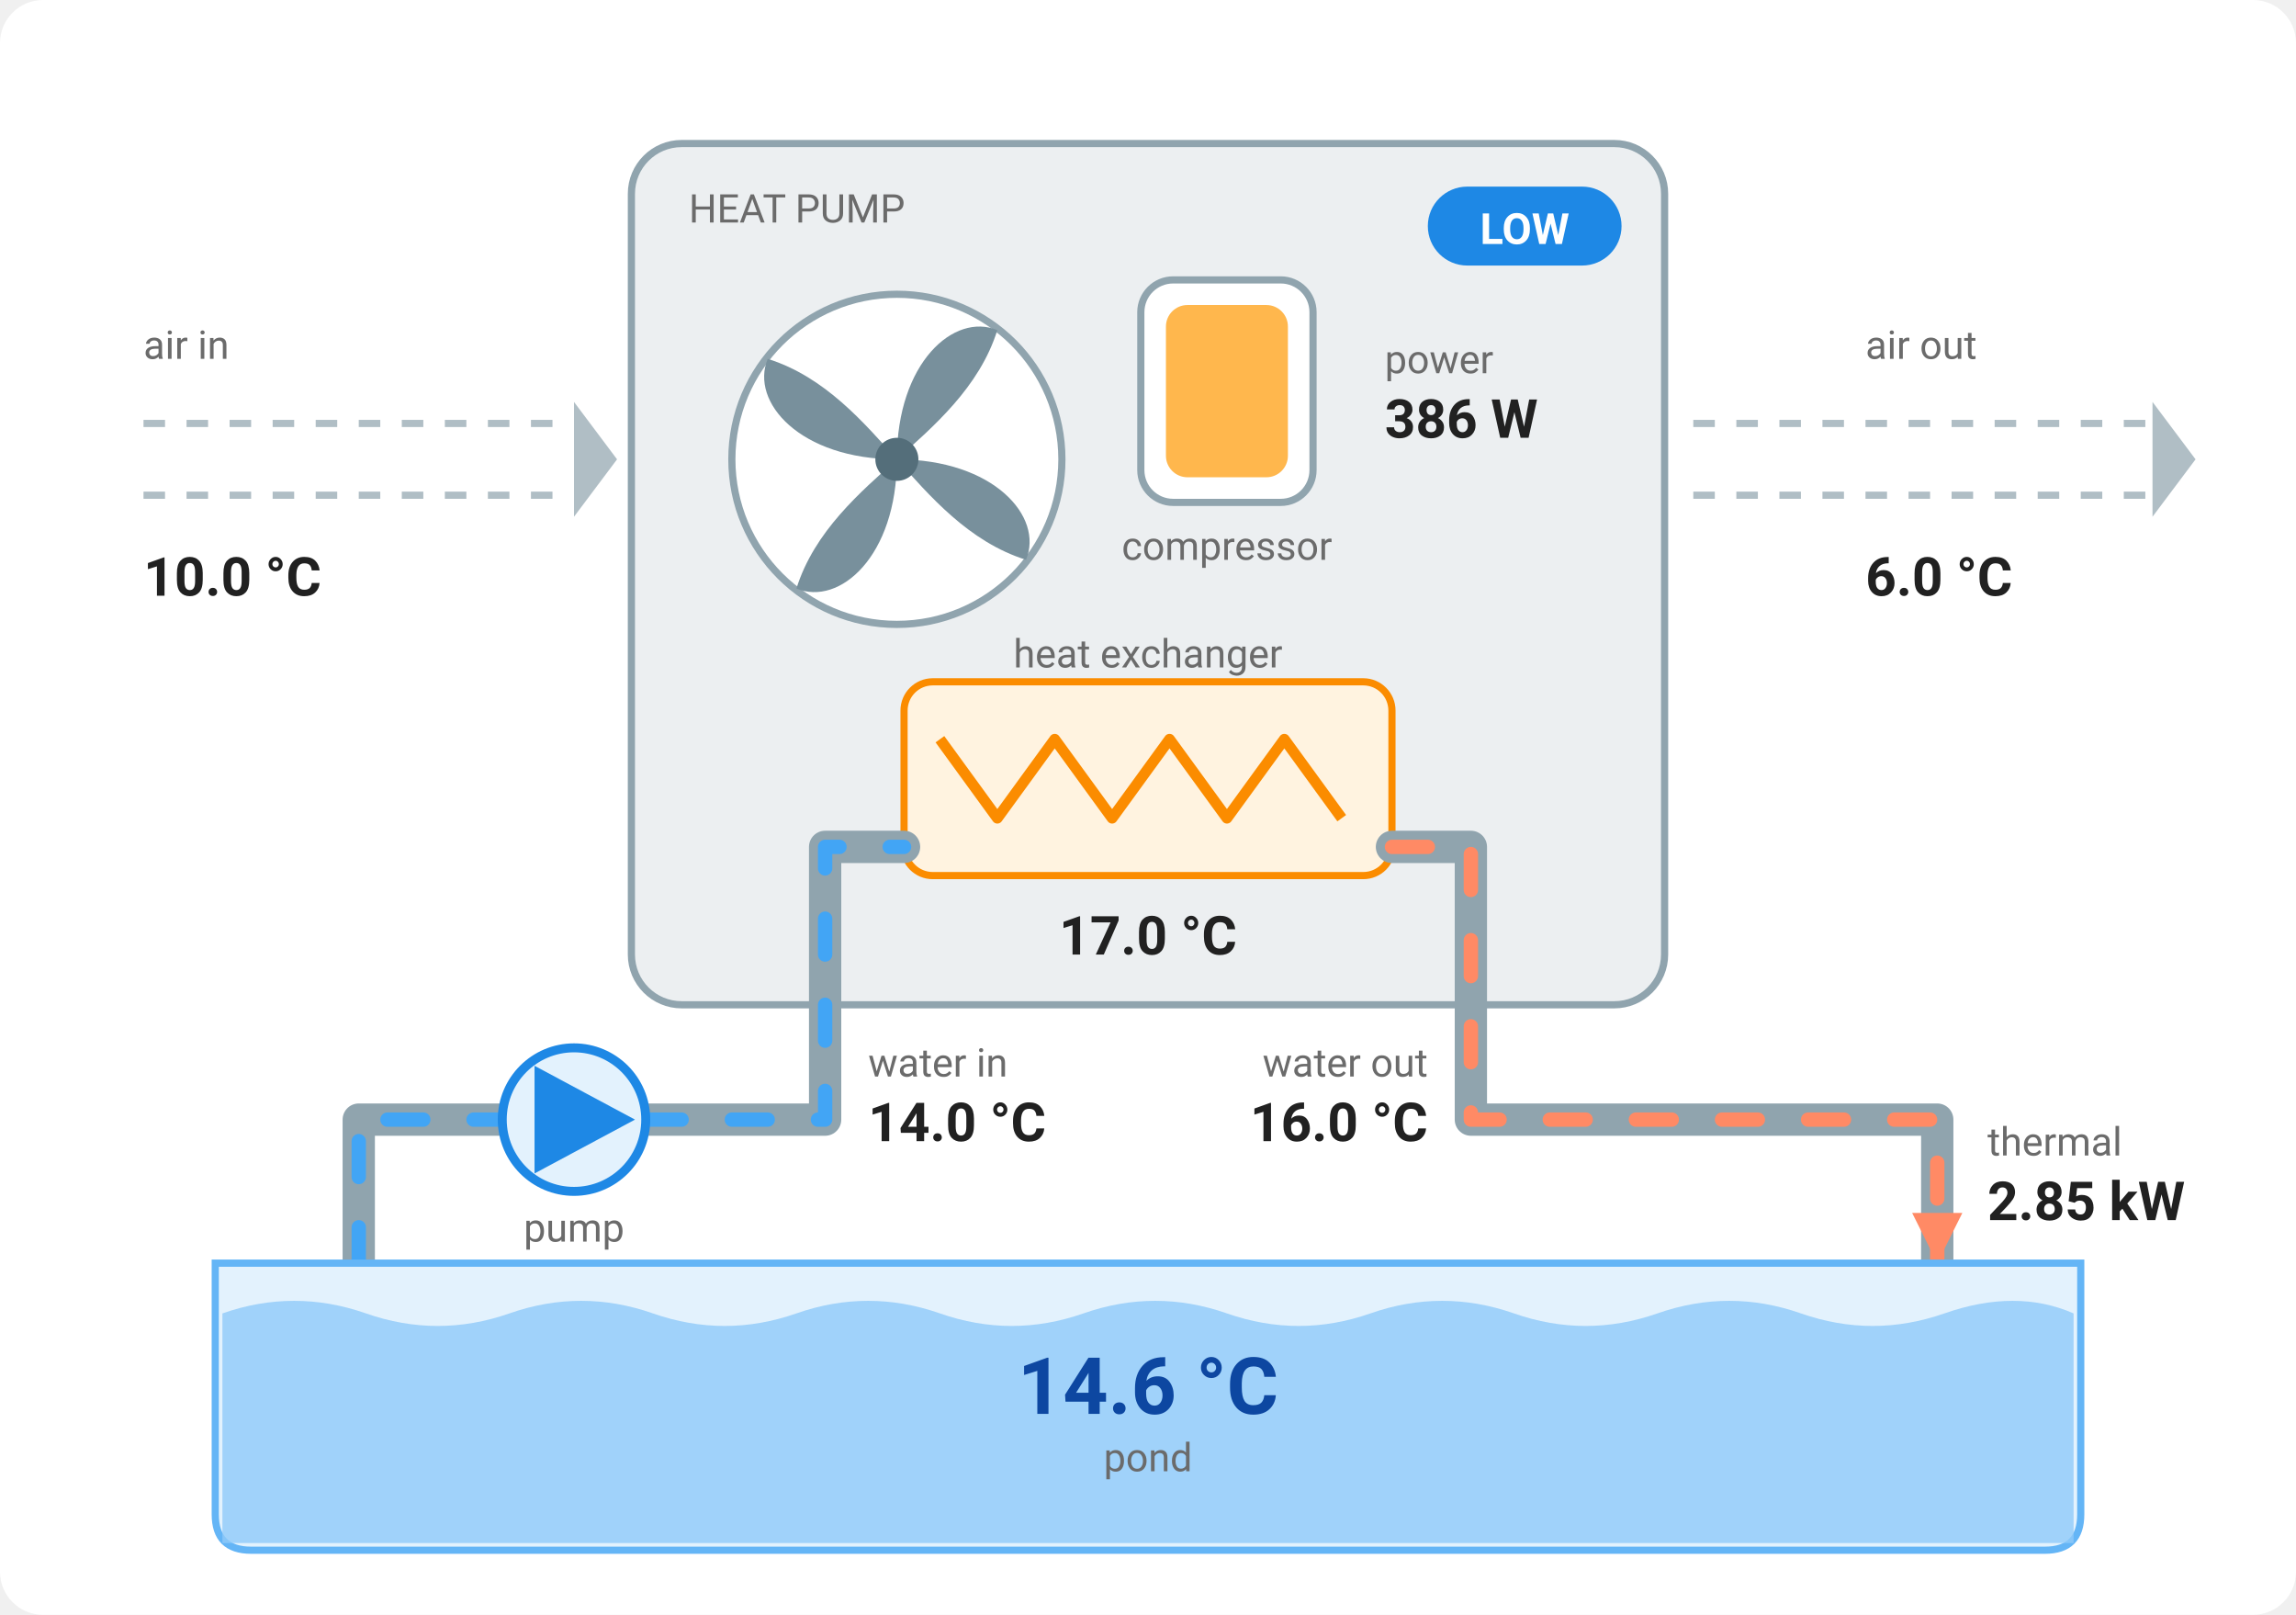
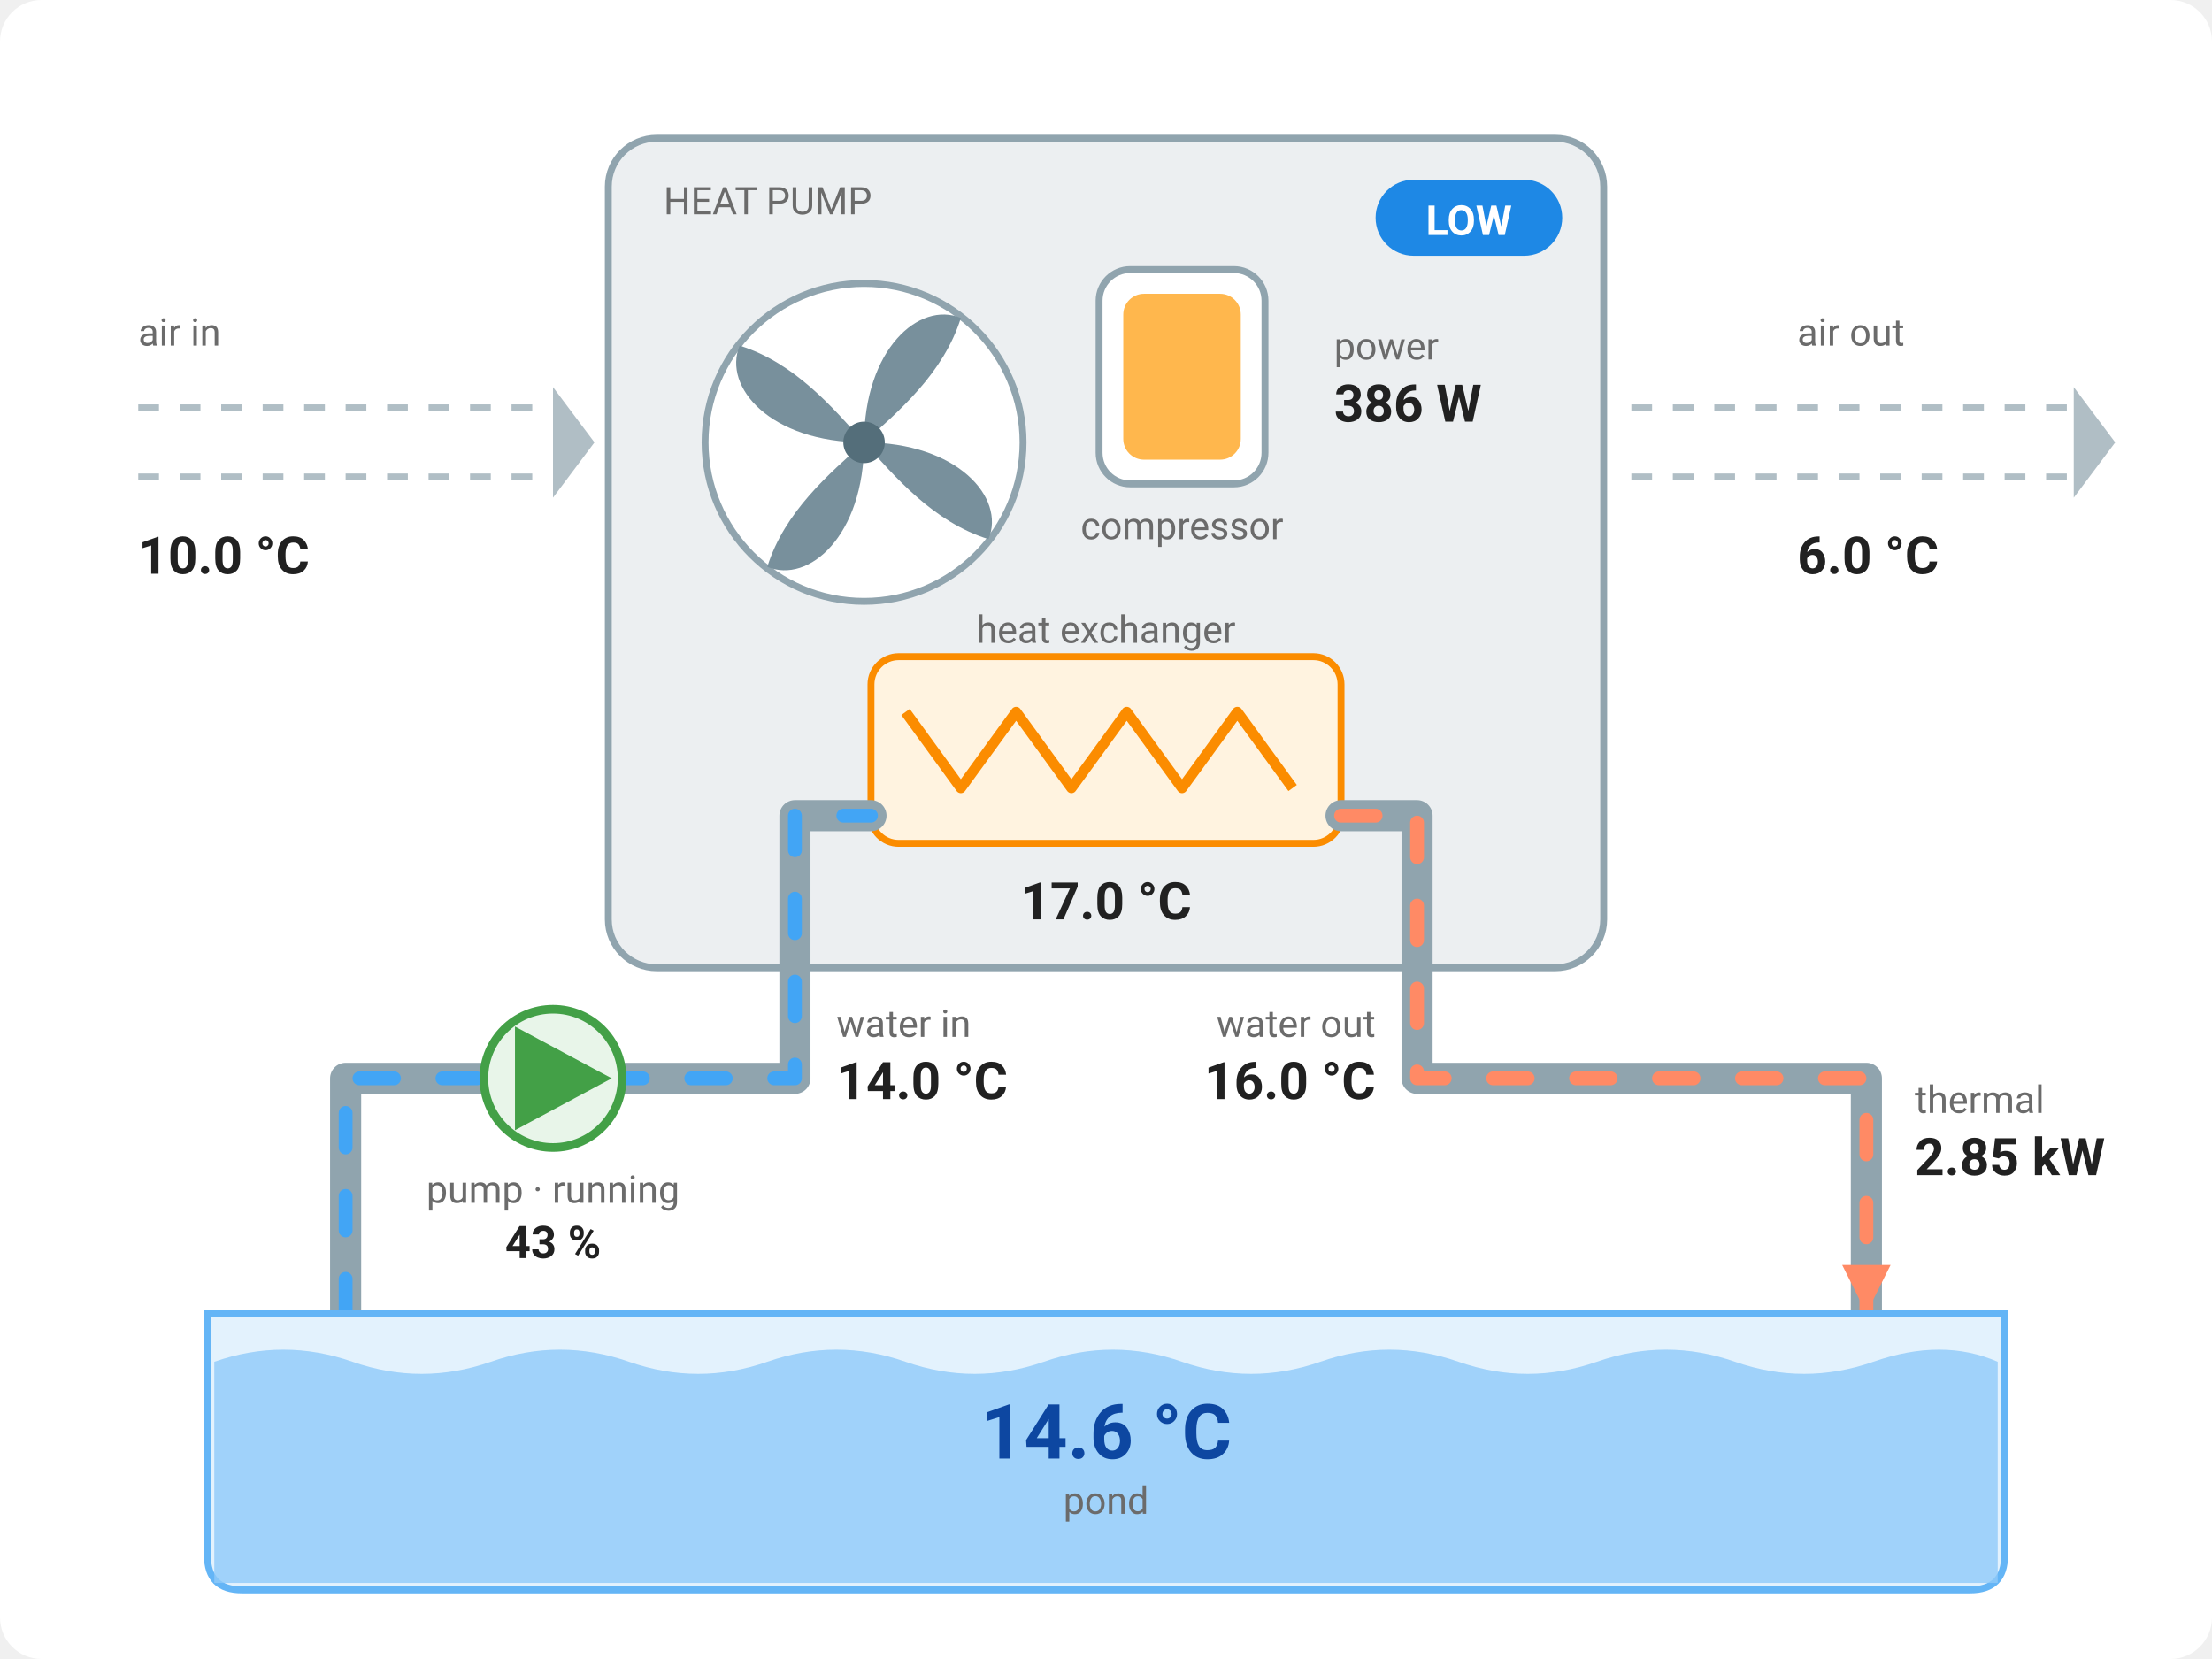
- <svg xmlns="http://www.w3.org/2000/svg" viewBox="0 0 640 450" width="640" height="450" font-family="Roboto, 'Segoe UI', Helvetica, Arial, sans-serif">
+ <svg xmlns="http://www.w3.org/2000/svg" viewBox="0 0 640 480" width="640" height="480" font-family="Roboto, 'Segoe UI', Helvetica, Arial, sans-serif">
  <style>
    .bg { fill: #ffffff; }
    .value { font-size: 15px; font-weight: 600; fill: #212121; }
    .label { font-size: 11px; fill: #6b6b6b; }
    .housing { fill: #eceff1; stroke: #90a4ae; stroke-width: 2; }
    .pipe { fill: none; stroke: #90a4ae; stroke-width: 9; stroke-linecap: round; stroke-linejoin: round; }
    .flow { fill: none; stroke-width: 4; stroke-linecap: round; stroke-linejoin: round; stroke-dasharray: 10 14; animation: flow 1.2s linear infinite; }
    .cold { stroke: #42a5f5; }
    .warm { stroke: #ff8a65; }
    .air { fill: none; stroke: #b0bec5; stroke-width: 2; stroke-dasharray: 6 6; animation: flow 1.6s linear infinite; }
    .fan { transform-origin: 250px 128px; animation: spin 0.9s linear infinite; }
    .comp { fill: #ffb74d; animation: glow 1.8s ease-in-out infinite; }
    .hx { fill: #fff3e0; stroke: #fb8c00; stroke-width: 2; }
    .coil { fill: none; stroke: #fb8c00; stroke-width: 3; stroke-linejoin: round; animation: glow 1.8s ease-in-out infinite; }
    .hxflow { fill: none; stroke-width: 3; stroke-dasharray: 8 10; animation: flow 1.2s linear infinite; }
-     .pumpbody { fill: #e3f2fd; stroke: #1e88e5; stroke-width: 2.5; }
+     .pump-running .pumpbody { fill: #e8f5e9; stroke: #43a047; stroke-width: 2.5; }
+     .pump-running .pumptri { fill: #43a047; }
+     .pump-fault .pumpbody { fill: #ffebee; stroke: #e53935; stroke-width: 2.5; }
+     .pump-fault .pumptri { fill: #e53935; }
+     .pump-off .pumpbody { fill: #f5f5f5; stroke: #9e9e9e; stroke-width: 2.5; }
+     .pump-off .pumptri { fill: #9e9e9e; }
    .badge { fill: #1e88e5; }
    @keyframes flow { to { stroke-dashoffset: -48; } }
    @keyframes spin { to { transform: rotate(360deg); } }
    @keyframes glow { 0%,100% { opacity: .55; } 50% { opacity: 1; } }
    @media (prefers-reduced-motion: reduce) { .flow, .air, .fan, .comp, .coil, .hxflow { animation: none; } }
  </style>
-   <rect class="bg" width="640" height="450" rx="12" />
+   <rect class="bg" width="640" height="480" rx="12" />
  <path class="air" d="M40 118 H160" />
  <path class="air" d="M40 138 H160" />
  <polygon points="160,112 172,128 160,144" fill="#b0bec5" />
  <text x="40" y="100" class="label">air in</text>
  <text x="40" y="166" class="value">10.0 °C</text>
  <path class="air" d="M472 118 H600" />
  <path class="air" d="M472 138 H600" />
  <polygon points="600,112 612,128 600,144" fill="#b0bec5" />
  <text x="520" y="100" class="label">air out</text>
  <text x="520" y="166" class="value">6.0 °C</text>
  <rect class="housing" x="176" y="40" width="288" height="240" rx="14" />
  <text x="192" y="62" class="label">HEAT PUMP</text>
  <circle cx="250" cy="128" r="46" fill="#ffffff" stroke="#90a4ae" stroke-width="2" />
  <g class="fan">
    <path d="M250 128 C250 101 266 87 278 92 C273 108 260 119 250 128 Z" fill="#78909c" />
    <path d="M250 128 C277 128 291 144 286 156 C270 151 259 138 250 128 Z" fill="#78909c" />
    <path d="M250 128 C250 155 234 169 222 164 C227 148 240 137 250 128 Z" fill="#78909c" />
    <path d="M250 128 C223 128 209 112 214 100 C230 105 241 118 250 128 Z" fill="#78909c" />
    <circle cx="250" cy="128" r="6" fill="#546e7a" />
  </g>
  <rect x="318" y="78" width="48" height="62" rx="9" fill="#ffffff" stroke="#90a4ae" stroke-width="2" />
  <rect class="comp" x="325" y="85" width="34" height="48" rx="6" />
  <text x="342" y="156" class="label" text-anchor="middle">compressor</text>
  <rect class="badge" x="398" y="52" width="54" height="22" rx="11" />
  <text x="425" y="68" font-size="12" font-weight="700" fill="#ffffff" text-anchor="middle">LOW</text>
  <text x="386" y="104" class="label">power</text>
  <text x="386" y="122" class="value">386 W</text>
  <rect class="hx" x="252" y="190" width="136" height="54" rx="8" />
  <polyline class="coil" points="262,206 278,228 294,206 310,228 326,206 342,228 358,206 374,228" />
  <path class="hxflow cold" d="M230 236 H252" />
  <path class="hxflow warm" d="M388 236 H410" />
  <text x="320" y="186" class="label" text-anchor="middle">heat exchanger</text>
  <text x="320" y="266" class="value" text-anchor="middle">17.0 °C</text>
-   <path class="pipe" d="M100 352 V312 H230 V236 H252" />
-   <path class="flow cold" d="M100 352 V312 H230 V236 H252" />
-   <path class="pipe" d="M388 236 H410 V312 H540 V352" />
-   <path class="flow warm" d="M388 236 H410 V312 H540 V352" />
-   <polygon points="533,338 547,338 540,352" fill="#ff8a65" />
+   <path class="pipe" d="M100 380 V312 H230 V236 H252" />
+   <path class="flow cold" d="M100 380 V312 H230 V236 H252" />
+   <path class="pipe" d="M388 236 H410 V312 H540 V380" />
+   <path class="flow warm" d="M388 236 H410 V312 H540 V380" />
+   <polygon points="533,366 547,366 540,380" fill="#ff8a65" />
  <text x="242" y="300" class="label">water in</text>
  <text x="242" y="318" class="value">14.0 °C</text>
  <text x="398" y="300" class="label" text-anchor="end">water out</text>
  <text x="398" y="318" class="value" text-anchor="end">16.0 °C</text>
  <text x="554" y="322" class="label">thermal</text>
  <text x="554" y="340" class="value">2.85 kW</text>
-   <g transform="translate(160 312)">
+   <g class="pump-running" transform="translate(160 312)">
    <circle class="pumpbody" r="20" />
-     <polygon points="-11,-15 -11,15 17,0" fill="#1e88e5" />
+     <polygon class="pumptri" points="-11,-15 -11,15 17,0" />
  </g>
-   <text x="160" y="346" class="label" text-anchor="middle">pump</text>
-   <path d="M60 352 H580 V422 Q580 432 570 432 H70 Q60 432 60 422 Z" fill="#e3f2fd" stroke="#64b5f6" stroke-width="2" />
-   <path d="M62 366 q20 -7 40 0 t40 0 t40 0 t40 0 t40 0 t40 0 t40 0 t40 0 t40 0 t40 0 t40 0 t40 0 t36 0 V430 H62 Z" fill="#90caf9" opacity=".8" />
-   <text x="320" y="410" class="label" text-anchor="middle">pond</text>
-   <text x="320" y="394" font-size="22" font-weight="700" fill="#0d47a1" text-anchor="middle">14.6 °C</text>
+   <text x="160" y="348" class="label" text-anchor="middle">pump · running</text>
+   <text x="160" y="364" font-size="13" font-weight="600" fill="#212121" text-anchor="middle">43 %</text>
+   <path d="M60 380 H580 V450 Q580 460 570 460 H70 Q60 460 60 450 Z" fill="#e3f2fd" stroke="#64b5f6" stroke-width="2" />
+   <path d="M62 394 q20 -7 40 0 t40 0 t40 0 t40 0 t40 0 t40 0 t40 0 t40 0 t40 0 t40 0 t40 0 t40 0 t36 0 V458 H62 Z" fill="#90caf9" opacity=".8" />
+   <text x="320" y="438" class="label" text-anchor="middle">pond</text>
+   <text x="320" y="422" font-size="22" font-weight="700" fill="#0d47a1" text-anchor="middle">14.6 °C</text>
</svg>
